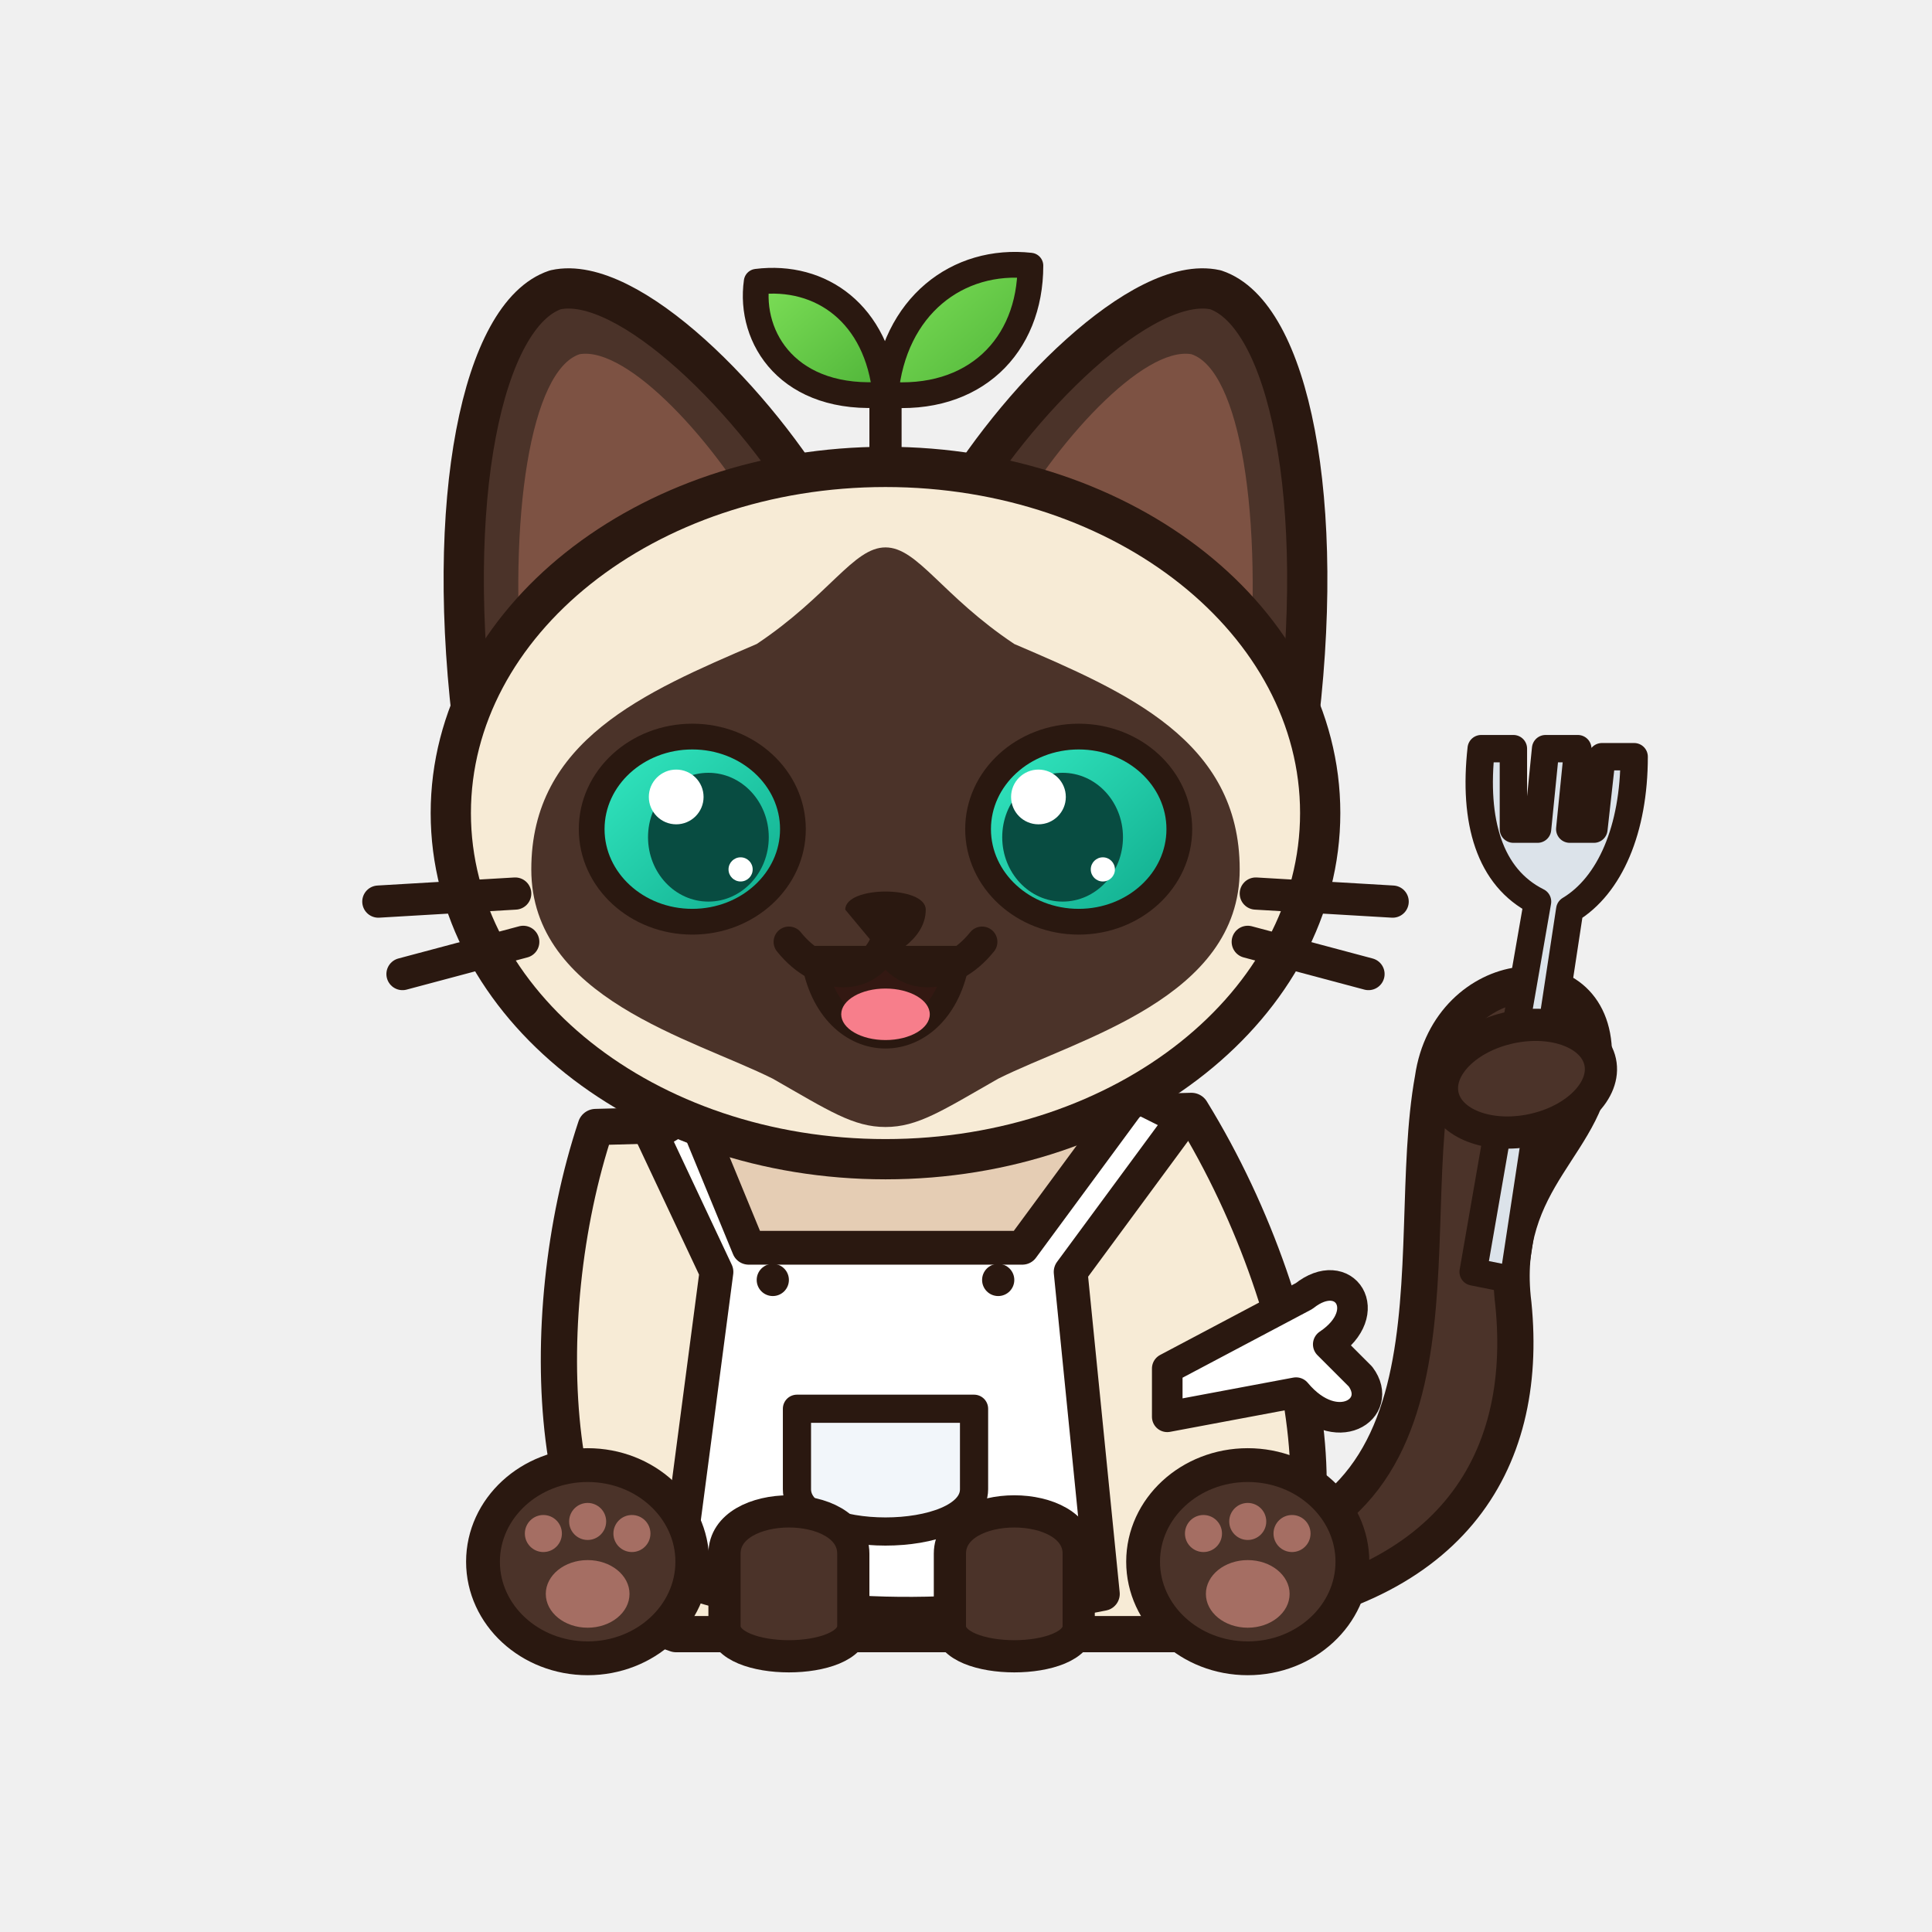
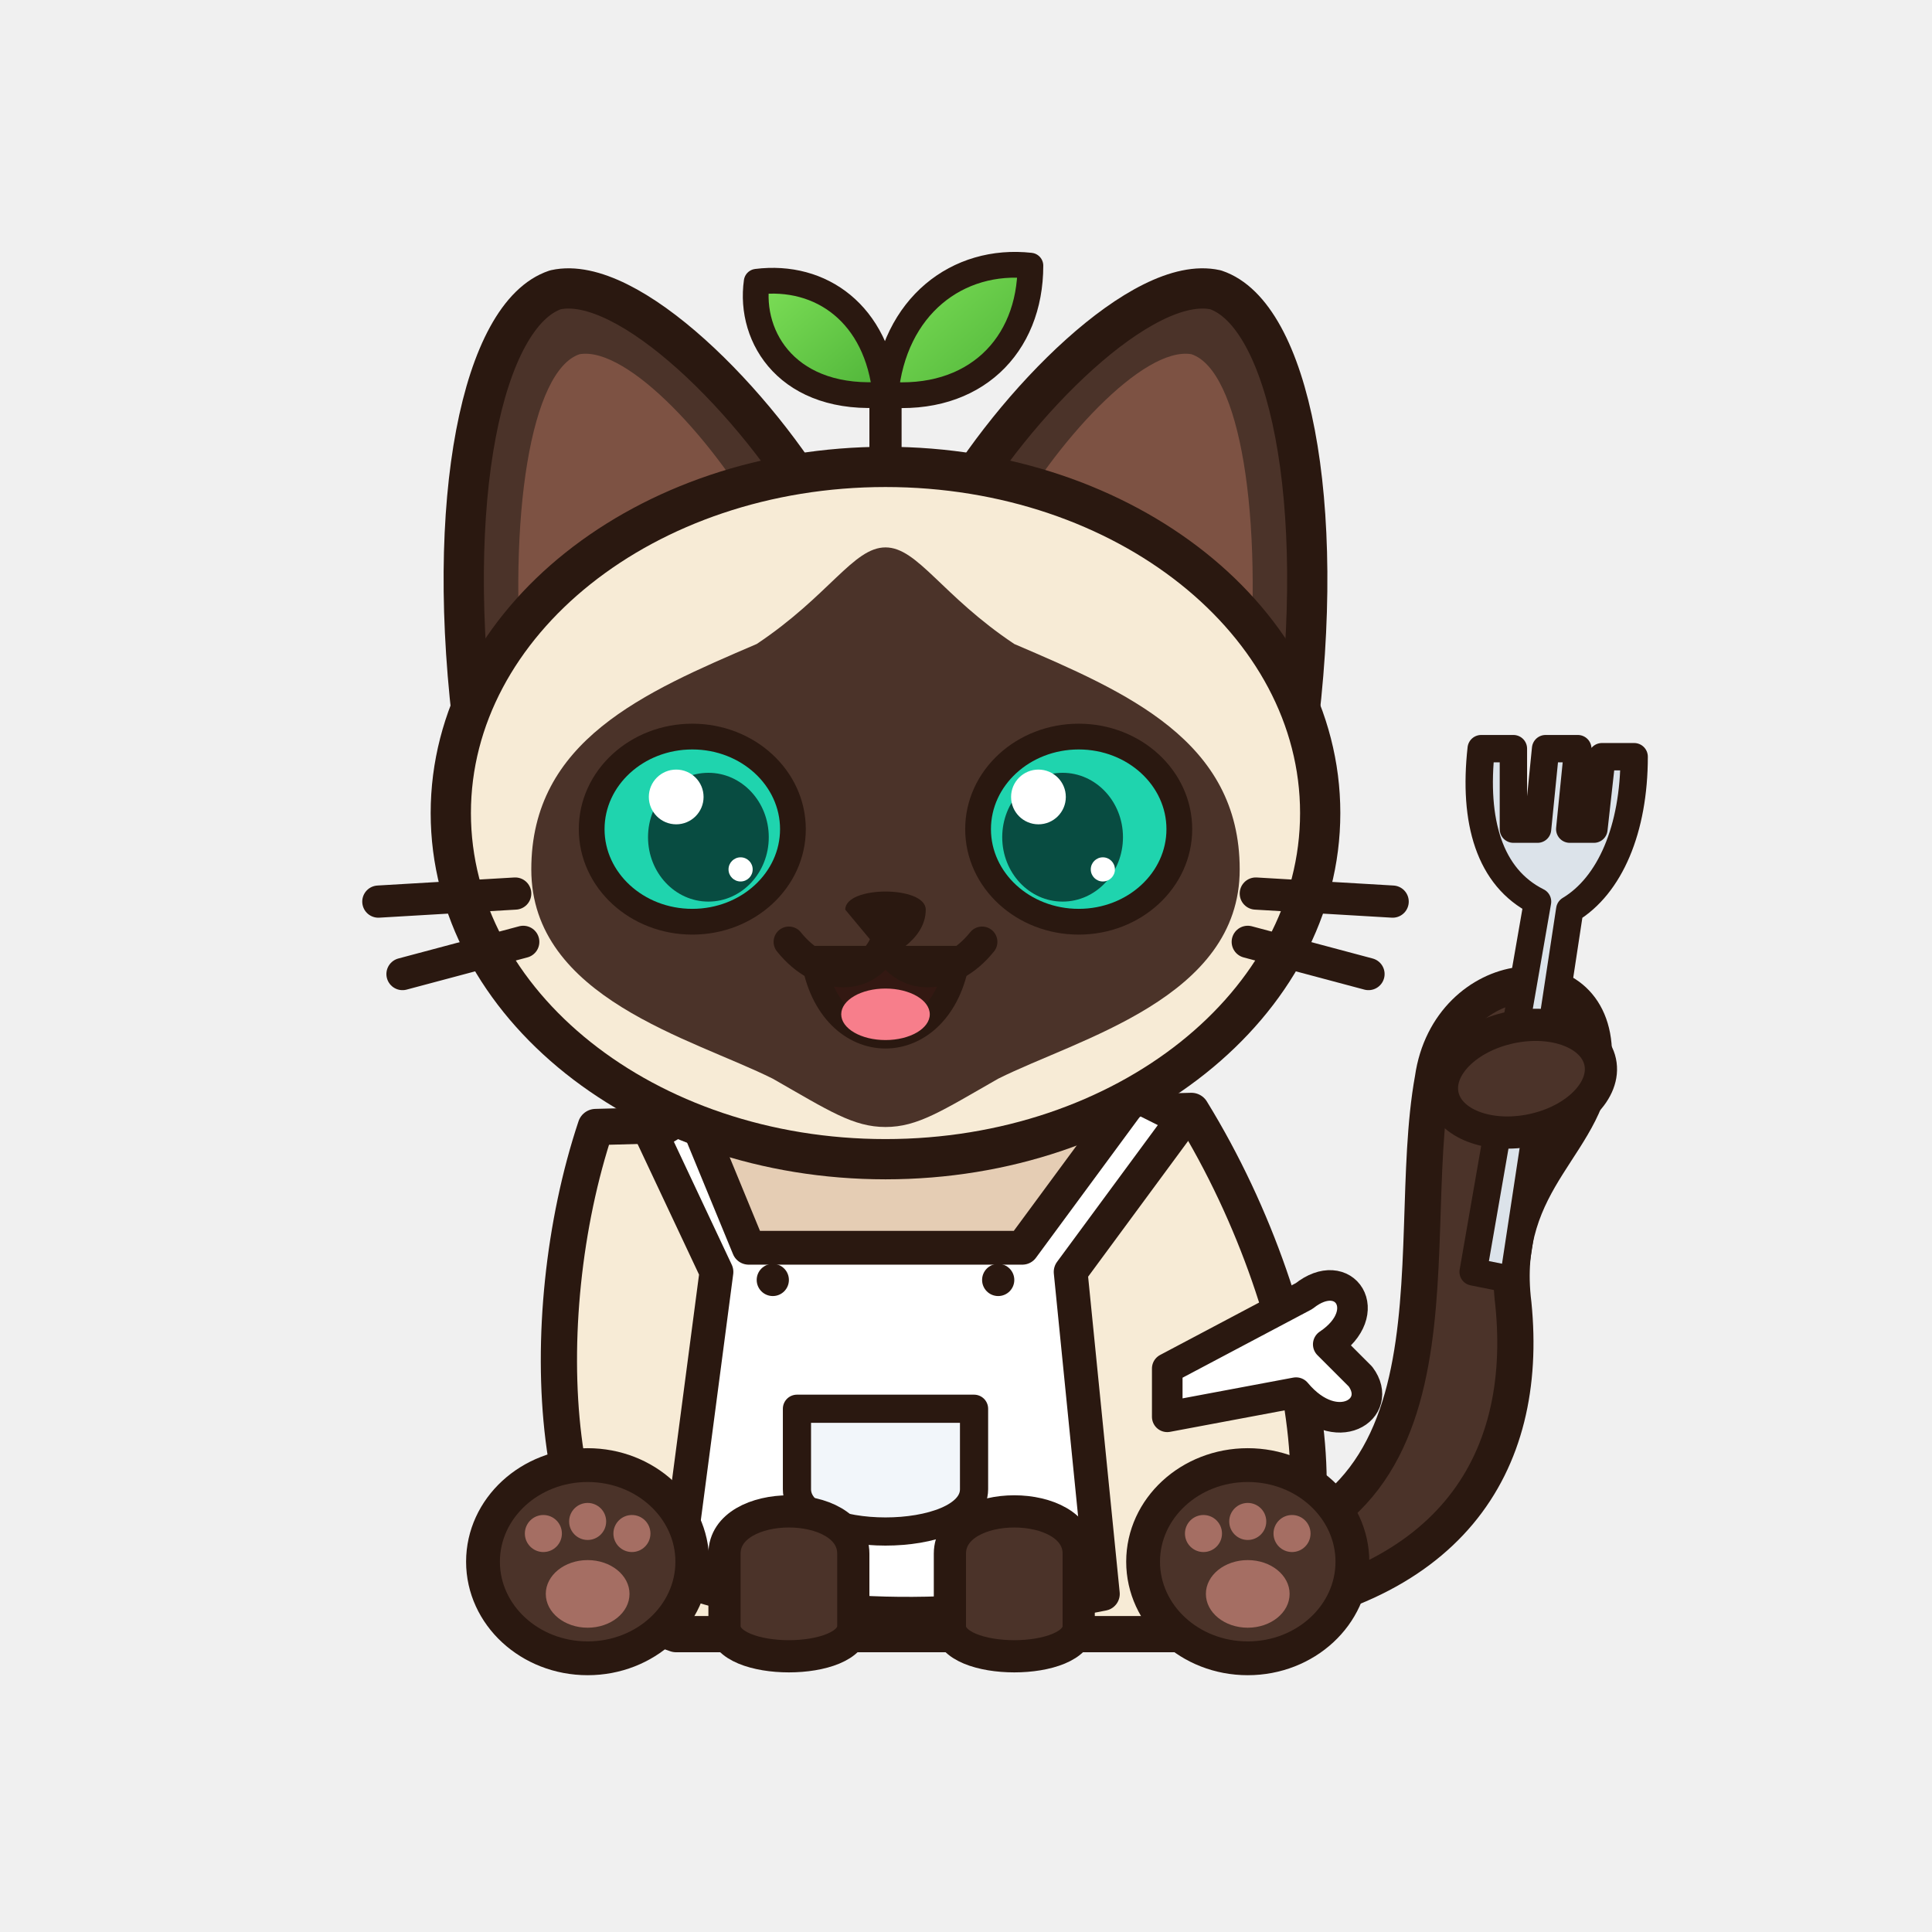
<svg xmlns="http://www.w3.org/2000/svg" viewBox="0 0 240 240" width="100%" height="100%">
  <defs>
    <linearGradient id="chefEye" x1="0%" y1="0%" x2="100%" y2="100%">
      <stop offset="0%" stop-color="#35ECC4" />
      <stop offset="100%" stop-color="#0EA88A" />
    </linearGradient>
    <linearGradient id="chefLeaf" x1="0%" y1="0%" x2="100%" y2="100%">
      <stop offset="0%" stop-color="#7EE058" />
      <stop offset="100%" stop-color="#4EB338" />
    </linearGradient>
  </defs>
  <g>
    <path d="M 146 194 C 184 192 174 156 178 134 C 180 120 198 118 198 131 C 198 142 186 146 188 162 C 190 182 180 198 152 201 Z" fill="#4B3329" stroke="#2A1810" stroke-width="4.5" stroke-linejoin="round" />
    <path d="M 183 158 L 191 112 C 185 109 183 102 184 93 L 188 93 L 188 103 L 191 103 L 192 93 L 196 93 L 195 103 L 198 103 L 199 94 L 203 94 C 203 103 200 110 195 113 L 188 159 Z" fill="#DCE3EA" stroke="#2A1810" stroke-width="3.4" stroke-linejoin="round" />
    <ellipse cx="189" cy="134" rx="10" ry="6.5" transform="rotate(-12 189 134)" fill="#4B3329" stroke="#2A1810" stroke-width="4" />
  </g>
  <path d="M 74 140 C 66 164 68 198 84 203 L 154 203 C 168 198 164 164 148 138 Z" fill="#F7EBD6" stroke="#2A1810" stroke-width="4.5" stroke-linejoin="round" />
  <path d="M 88 136 C 102 146 124 146 140 136 L 136 154 L 92 154 Z" fill="#E5CDB4" />
  <path d="M 145 170 L 162 161 C 167 157 171 163 165 167 L 169 171 C 172 175 166 179 161 173 L 145 176 Z" fill="#FFFFFF" stroke="#2A1810" stroke-width="3.8" stroke-linejoin="round" />
  <path d="M 86 138 L 93 155 L 127 155 L 141 136 L 147 139 L 133 158 L 137 198 C 117 202 98 201 84 196 L 89 158 L 81 141 Z" fill="#FFFFFF" stroke="#2A1810" stroke-width="4.2" stroke-linejoin="round" />
  <circle cx="96" cy="159" r="2" fill="#2A1810" />
  <circle cx="124" cy="159" r="2" fill="#2A1810" />
  <path d="M 99 175 L 121 175 L 121 185 C 121 192 99 192 99 185 Z" fill="#F2F6FA" stroke="#2A1810" stroke-width="3.5" stroke-linejoin="round" />
  <path d="M 90 193 C 90 186 106 186 106 193 L 106 202 C 106 207 90 207 90 202 Z" fill="#4B3329" stroke="#2A1810" stroke-width="4" />
  <path d="M 118 193 C 118 186 134 186 134 193 L 134 202 C 134 207 118 207 118 202 Z" fill="#4B3329" stroke="#2A1810" stroke-width="4" />
  <g transform="translate(73, 194)">
    <ellipse cx="0" cy="0" rx="13" ry="12" fill="#4B3329" stroke="#2A1810" stroke-width="4.2" />
    <ellipse cx="0" cy="4" rx="5.2" ry="4.2" fill="#A56E63" />
    <circle cx="-5.5" cy="-3.5" r="2.3" fill="#A56E63" />
    <circle cx="0" cy="-5" r="2.3" fill="#A56E63" />
    <circle cx="5.5" cy="-3.5" r="2.3" fill="#A56E63" />
  </g>
  <g transform="translate(155, 194)">
    <ellipse cx="0" cy="0" rx="13" ry="12" fill="#4B3329" stroke="#2A1810" stroke-width="4.2" />
    <ellipse cx="0" cy="4" rx="5.2" ry="4.2" fill="#A56E63" />
    <circle cx="-5.5" cy="-3.5" r="2.3" fill="#A56E63" />
    <circle cx="0" cy="-5" r="2.3" fill="#A56E63" />
    <circle cx="5.5" cy="-3.5" r="2.3" fill="#A56E63" />
  </g>
  <path d="M 59 92 C 55 62 60 39 69 36 C 78 34 94 50 102 64 Z" fill="#4B3329" stroke="#2A1810" stroke-width="5" stroke-linejoin="round" />
  <path d="M 65 86 C 63 64 66 46 72 44 C 78 43 89 55 95 66 Z" fill="#7D5243" />
  <path d="M 161 92 C 165 62 160 39 151 36 C 142 34 126 50 118 64 Z" fill="#4B3329" stroke="#2A1810" stroke-width="5" stroke-linejoin="round" />
  <path d="M 155 86 C 157 64 154 46 148 44 C 142 43 131 55 125 66 Z" fill="#7D5243" />
  <g>
    <path d="M 110 64 L 110 46" stroke="#2A1810" stroke-width="4" stroke-linecap="round" />
    <path d="M 110 49 C 98 50 93 42 94 35 C 102 34 109 39 110 49 Z" fill="url(#chefLeaf)" stroke="#2A1810" stroke-width="3.2" stroke-linejoin="round" />
    <path d="M 110 49 C 111 38 119 32 128 33 C 128 43 121 50 110 49 Z" fill="url(#chefLeaf)" stroke="#2A1810" stroke-width="3.2" stroke-linejoin="round" />
  </g>
  <ellipse cx="110" cy="101" rx="54" ry="43" fill="#F7EBD6" stroke="#2A1810" stroke-width="5" />
  <path d="M 66 108 C 66 92 80 86 94 80 C 103 74 106 68 110 68 C 114 68 117 74 126 80 C 140 86 154 92 154 108 C 154 124 134 129 124 134 C 117 138 114 140 110 140 C 106 140 103 138 96 134 C 86 129 66 124 66 108 Z" fill="#4B3329" />
  <g>
-     <ellipse cx="86" cy="103" rx="12.5" ry="11.5" fill="url(#chefEye)" stroke="#2A1810" stroke-width="3.2" />
+     <ellipse cx="86" cy="103" rx="12.5" ry="11.5" fill="#1FD4AE" stroke="#2A1810" stroke-width="3.2" />
    <ellipse cx="88" cy="104" rx="7.5" ry="8" fill="#084C41" />
    <circle cx="84" cy="99" r="3.4" fill="#FFFFFF" />
    <circle cx="92" cy="108" r="1.5" fill="#FFFFFF" />
  </g>
  <g>
-     <ellipse cx="134" cy="103" rx="12.5" ry="11.5" fill="url(#chefEye)" stroke="#2A1810" stroke-width="3.2" />
+     <ellipse cx="134" cy="103" rx="12.5" ry="11.5" fill="#1FD4AE" stroke="#2A1810" stroke-width="3.2" />
    <ellipse cx="132" cy="104" rx="7.5" ry="8" fill="#084C41" />
    <circle cx="129" cy="99" r="3.4" fill="#FFFFFF" />
    <circle cx="137" cy="108" r="1.5" fill="#FFFFFF" />
  </g>
  <path d="M 105 113 C 105 110 115 110 115 113 C 115 117 110 119 110 119 Z" fill="#2A1810" />
  <path d="M 101 119 C 103 132 117 132 119 119 Z" fill="#331812" stroke="#2A1810" stroke-width="3" stroke-linejoin="round" />
  <ellipse cx="110" cy="126" rx="5.5" ry="3.2" fill="#F77E8B" />
  <path d="M 98 117 C 102 122 108 122 110 117 C 112 122 118 122 122 117" stroke="#2A1810" stroke-width="3.8" stroke-linecap="round" fill="none" />
  <line x1="47" y1="112" x2="64" y2="111" stroke="#2A1810" stroke-width="4" stroke-linecap="round" />
  <line x1="50" y1="121" x2="65" y2="117" stroke="#2A1810" stroke-width="4" stroke-linecap="round" />
  <line x1="173" y1="112" x2="156" y2="111" stroke="#2A1810" stroke-width="4" stroke-linecap="round" />
  <line x1="170" y1="121" x2="155" y2="117" stroke="#2A1810" stroke-width="4" stroke-linecap="round" />
</svg>
